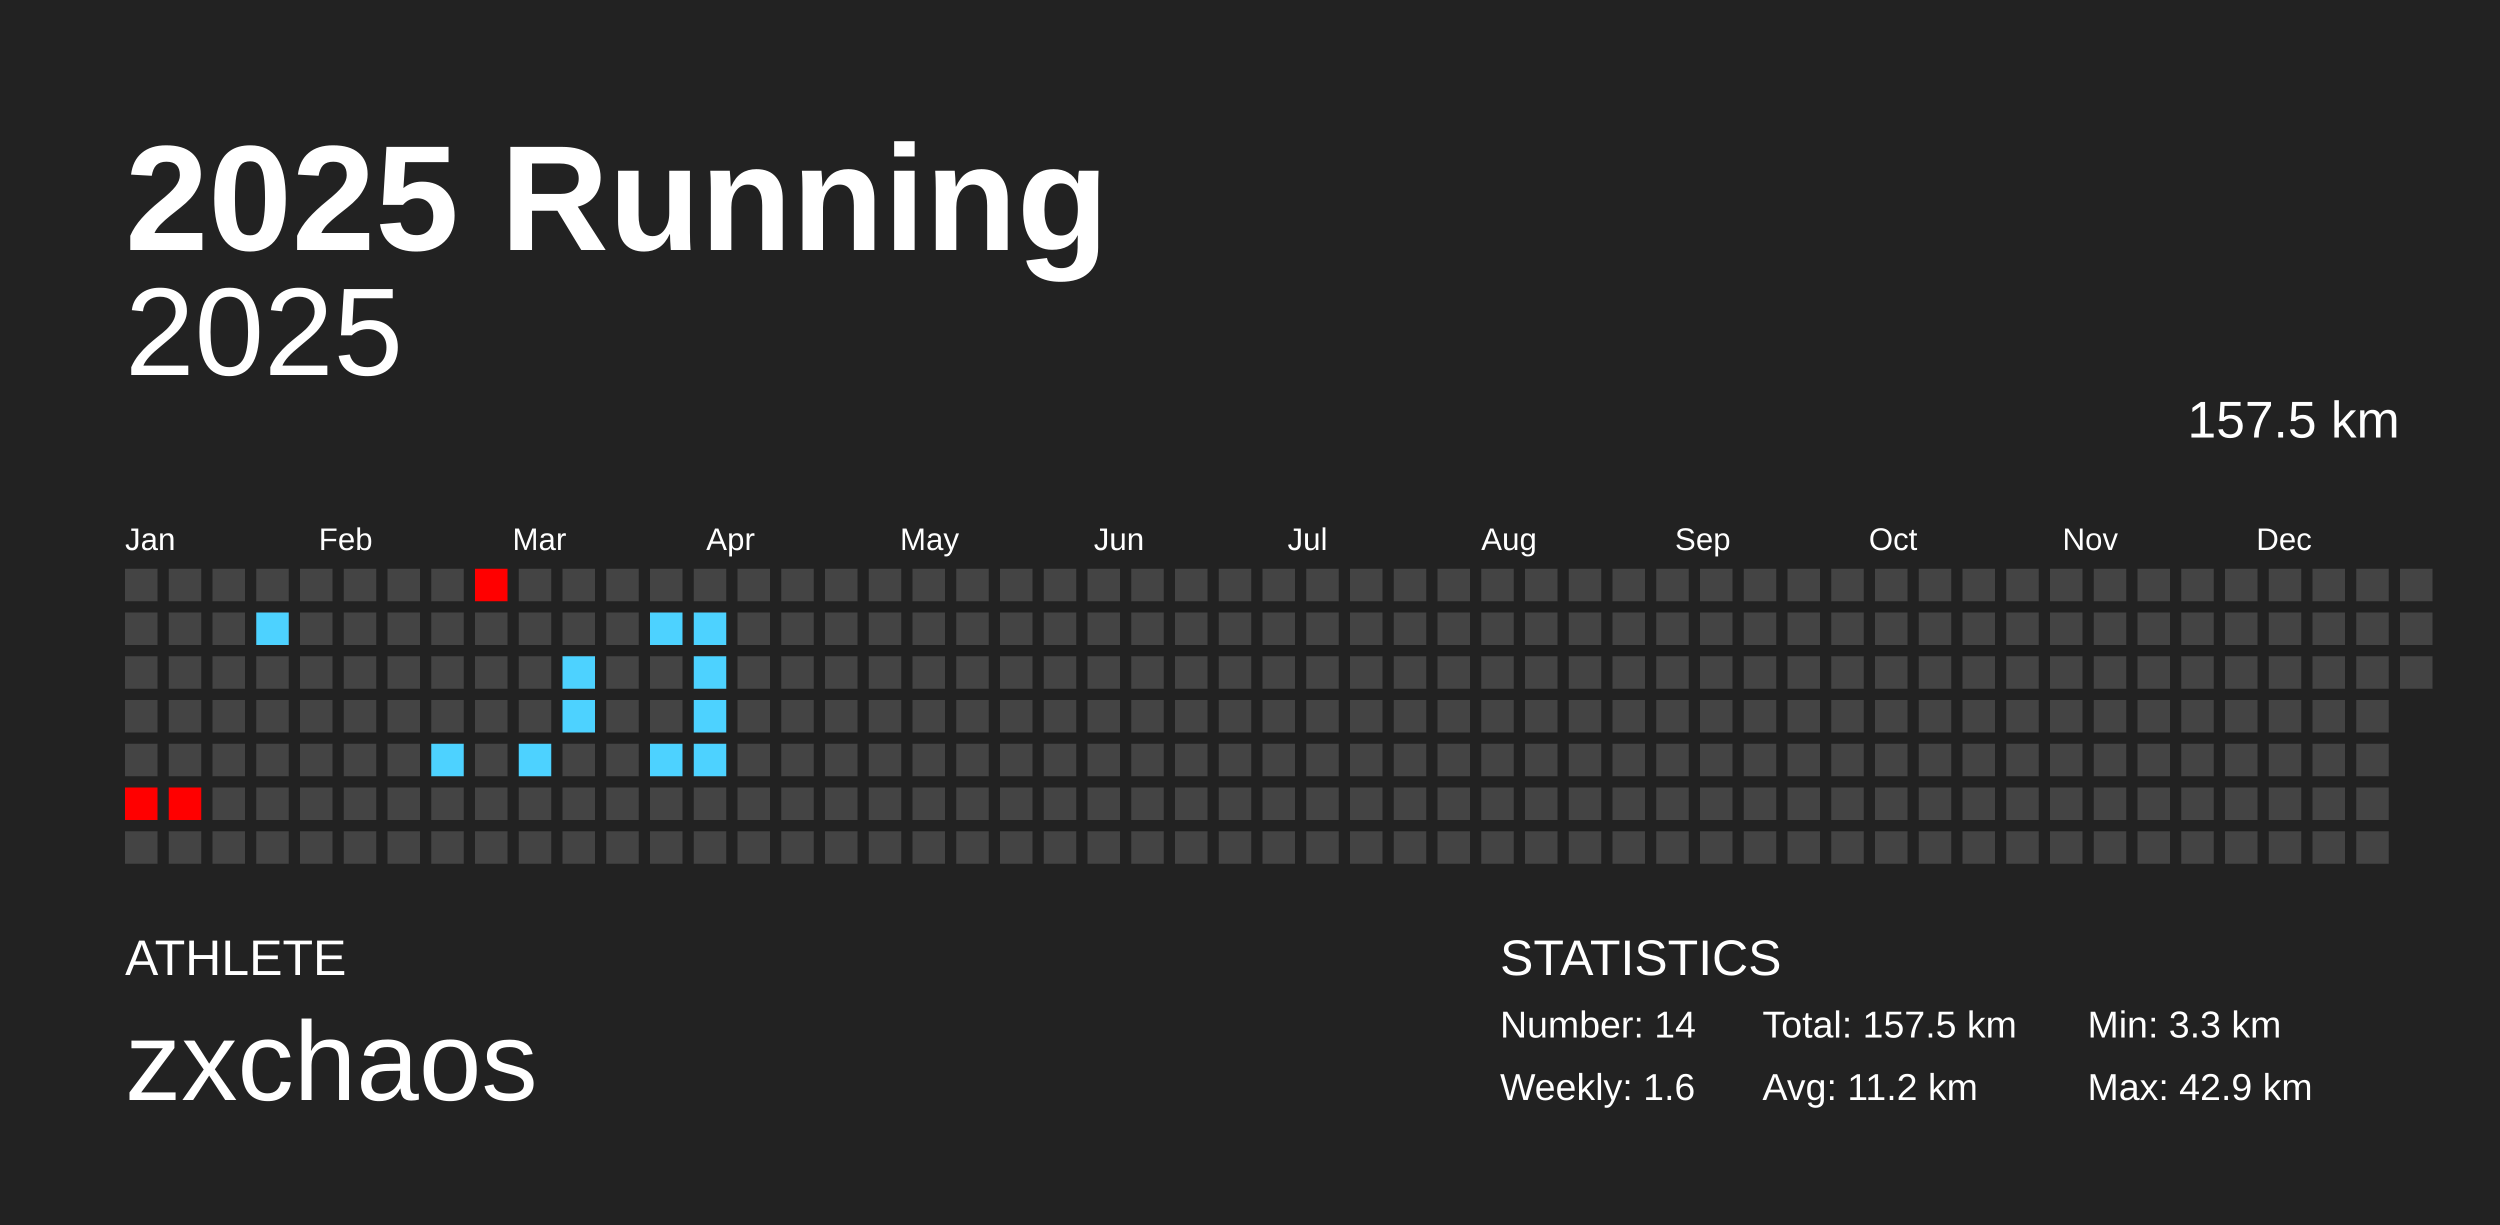
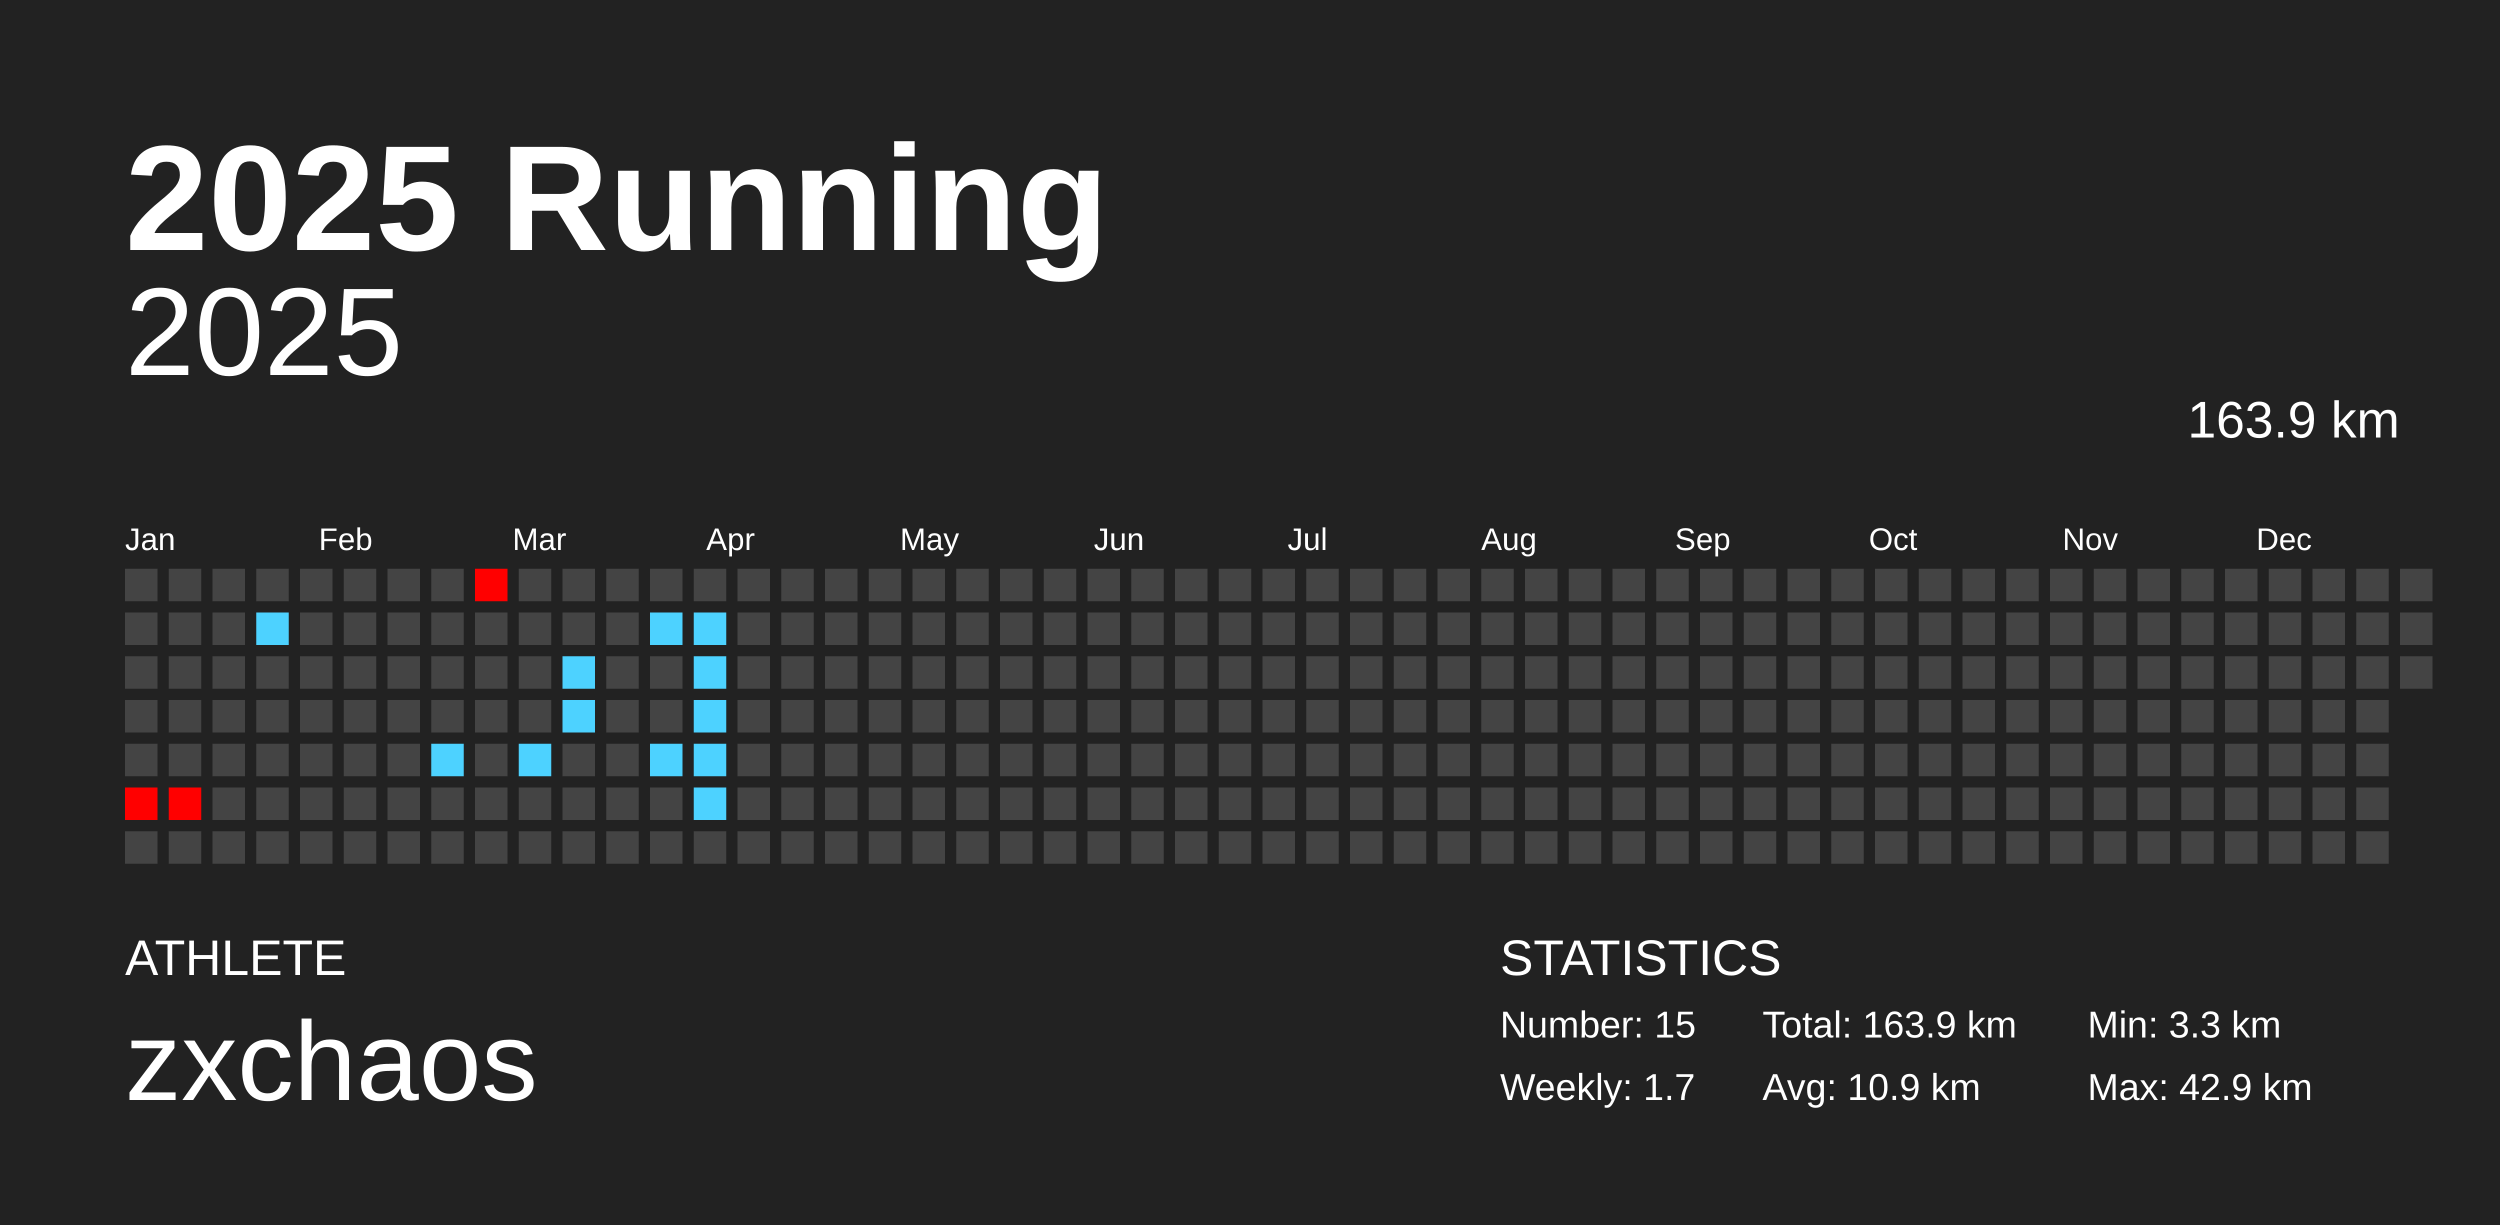
<svg xmlns="http://www.w3.org/2000/svg" baseProfile="full" height="98mm" version="1.1" viewBox="0,0,200,98" width="200mm">
  <defs />
  <rect fill="#222222" height="98" width="200" x="0" y="0" />
  <text fill="#FFFFFF" style="font-size:12px; font-family:Arial; font-weight:bold;" x="10" y="20">2025 Running</text>
  <text fill="#FFFFFF" style="font-size:4px; font-family:Arial" x="10" y="78">ATHLETE</text>
  <text fill="#FFFFFF" style="font-size:9px; font-family:Arial" x="10" y="88">zxchaos</text>
  <text fill="#FFFFFF" style="font-size:4px; font-family:Arial" x="120" y="78">STATISTICS</text>
-   <text fill="#FFFFFF" style="font-size:3px; font-family:Arial" x="120" y="83">Number: 14</text>
-   <text fill="#FFFFFF" style="font-size:3px; font-family:Arial" x="120" y="88">Weekly: 1.6</text>
-   <text fill="#FFFFFF" style="font-size:3px; font-family:Arial" x="141" y="83">Total: 157.5 km</text>
-   <text fill="#FFFFFF" style="font-size:3px; font-family:Arial" x="141" y="88">Avg: 11.2 km</text>
+   <text fill="#FFFFFF" style="font-size:3px; font-family:Arial" x="120" y="83">Number: 15</text>
+   <text fill="#FFFFFF" style="font-size:3px; font-family:Arial" x="120" y="88">Weekly: 1.7</text>
+   <text fill="#FFFFFF" style="font-size:3px; font-family:Arial" x="141" y="83">Total: 163.9 km</text>
+   <text fill="#FFFFFF" style="font-size:3px; font-family:Arial" x="141" y="88">Avg: 10.9 km</text>
  <text fill="#FFFFFF" style="font-size:3px; font-family:Arial" x="167" y="83">Min: 3.3 km</text>
  <text fill="#FFFFFF" style="font-size:3px; font-family:Arial" x="167" y="88">Max: 42.9 km</text>
  <text alignment-baseline="hanging" fill="#FFFFFF" style="font-size:10.0px; font-family:Arial;" x="10" y="30">2025</text>
-   <text alignment-baseline="hanging" fill="#FFFFFF" style="font-size:4.125px; font-family:Arial;" x="175" y="35">157.5 km</text>
+   <text alignment-baseline="hanging" fill="#FFFFFF" style="font-size:4.125px; font-family:Arial;" x="175" y="35">163.9 km</text>
  <text fill="#FFFFFF" style="font-size:2.5px; font-family:Arial" x="10.0" y="44">Jan</text>
  <text fill="#FFFFFF" style="font-size:2.5px; font-family:Arial" x="25.5" y="44">Feb</text>
  <text fill="#FFFFFF" style="font-size:2.5px; font-family:Arial" x="41.0" y="44">Mar</text>
  <text fill="#FFFFFF" style="font-size:2.5px; font-family:Arial" x="56.5" y="44">Apr</text>
  <text fill="#FFFFFF" style="font-size:2.5px; font-family:Arial" x="72.0" y="44">May</text>
  <text fill="#FFFFFF" style="font-size:2.5px; font-family:Arial" x="87.5" y="44">Jun</text>
  <text fill="#FFFFFF" style="font-size:2.5px; font-family:Arial" x="103.0" y="44">Jul</text>
  <text fill="#FFFFFF" style="font-size:2.5px; font-family:Arial" x="118.5" y="44">Aug</text>
  <text fill="#FFFFFF" style="font-size:2.5px; font-family:Arial" x="134.0" y="44">Sep</text>
  <text fill="#FFFFFF" style="font-size:2.5px; font-family:Arial" x="149.5" y="44">Oct</text>
  <text fill="#FFFFFF" style="font-size:2.5px; font-family:Arial" x="165.0" y="44">Nov</text>
  <text fill="#FFFFFF" style="font-size:2.5px; font-family:Arial" x="180.5" y="44">Dec</text>
  <rect fill="#444444" height="2.6" width="2.6" x="10.0" y="45.5" />
  <rect fill="#444444" height="2.6" width="2.6" x="10.0" y="49.0" />
  <rect fill="#444444" height="2.6" width="2.6" x="10.0" y="52.5" />
  <rect fill="#444444" height="2.6" width="2.6" x="10.0" y="56.0" />
  <rect fill="#444444" height="2.6" width="2.6" x="10.0" y="59.5" />
  <rect fill="red" height="2.6" width="2.6" x="10.0" y="63.0" />
  <rect fill="#444444" height="2.6" width="2.6" x="10.0" y="66.5" />
  <rect fill="#444444" height="2.6" width="2.6" x="13.5" y="45.5" />
  <rect fill="#444444" height="2.6" width="2.6" x="13.5" y="49.0" />
  <rect fill="#444444" height="2.6" width="2.6" x="13.5" y="52.5" />
  <rect fill="#444444" height="2.6" width="2.6" x="13.5" y="56.0" />
  <rect fill="#444444" height="2.6" width="2.6" x="13.5" y="59.5" />
  <rect fill="red" height="2.6" width="2.6" x="13.5" y="63.0" />
  <rect fill="#444444" height="2.6" width="2.6" x="13.5" y="66.5" />
  <rect fill="#444444" height="2.6" width="2.6" x="17.0" y="45.5" />
  <rect fill="#444444" height="2.6" width="2.6" x="17.0" y="49.0" />
  <rect fill="#444444" height="2.6" width="2.6" x="17.0" y="52.5" />
  <rect fill="#444444" height="2.6" width="2.6" x="17.0" y="56.0" />
  <rect fill="#444444" height="2.6" width="2.6" x="17.0" y="59.5" />
  <rect fill="#444444" height="2.6" width="2.6" x="17.0" y="63.0" />
  <rect fill="#444444" height="2.6" width="2.6" x="17.0" y="66.5" />
  <rect fill="#444444" height="2.6" width="2.6" x="20.5" y="45.5" />
  <rect fill="#4dd2ff" height="2.6" width="2.6" x="20.5" y="49.0" />
  <rect fill="#444444" height="2.6" width="2.6" x="20.5" y="52.5" />
  <rect fill="#444444" height="2.6" width="2.6" x="20.5" y="56.0" />
  <rect fill="#444444" height="2.6" width="2.6" x="20.5" y="59.5" />
  <rect fill="#444444" height="2.6" width="2.6" x="20.5" y="63.0" />
  <rect fill="#444444" height="2.6" width="2.6" x="20.5" y="66.5" />
  <rect fill="#444444" height="2.6" width="2.6" x="24.0" y="45.5" />
  <rect fill="#444444" height="2.6" width="2.6" x="24.0" y="49.0" />
  <rect fill="#444444" height="2.6" width="2.6" x="24.0" y="52.5" />
  <rect fill="#444444" height="2.6" width="2.6" x="24.0" y="56.0" />
  <rect fill="#444444" height="2.6" width="2.6" x="24.0" y="59.5" />
  <rect fill="#444444" height="2.6" width="2.6" x="24.0" y="63.0" />
  <rect fill="#444444" height="2.6" width="2.6" x="24.0" y="66.5" />
  <rect fill="#444444" height="2.6" width="2.6" x="27.5" y="45.5" />
  <rect fill="#444444" height="2.6" width="2.6" x="27.5" y="49.0" />
  <rect fill="#444444" height="2.6" width="2.6" x="27.5" y="52.5" />
  <rect fill="#444444" height="2.6" width="2.6" x="27.5" y="56.0" />
  <rect fill="#444444" height="2.6" width="2.6" x="27.5" y="59.5" />
  <rect fill="#444444" height="2.6" width="2.6" x="27.5" y="63.0" />
  <rect fill="#444444" height="2.6" width="2.6" x="27.5" y="66.5" />
  <rect fill="#444444" height="2.6" width="2.6" x="31.0" y="45.5" />
  <rect fill="#444444" height="2.6" width="2.6" x="31.0" y="49.0" />
  <rect fill="#444444" height="2.6" width="2.6" x="31.0" y="52.5" />
  <rect fill="#444444" height="2.6" width="2.6" x="31.0" y="56.0" />
  <rect fill="#444444" height="2.6" width="2.6" x="31.0" y="59.5" />
  <rect fill="#444444" height="2.6" width="2.6" x="31.0" y="63.0" />
  <rect fill="#444444" height="2.6" width="2.6" x="31.0" y="66.5" />
  <rect fill="#444444" height="2.6" width="2.6" x="34.5" y="45.5" />
  <rect fill="#444444" height="2.6" width="2.6" x="34.5" y="49.0" />
  <rect fill="#444444" height="2.6" width="2.6" x="34.5" y="52.5" />
  <rect fill="#444444" height="2.6" width="2.6" x="34.5" y="56.0" />
  <rect fill="#4dd2ff" height="2.6" width="2.6" x="34.5" y="59.5" />
  <rect fill="#444444" height="2.6" width="2.6" x="34.5" y="63.0" />
  <rect fill="#444444" height="2.6" width="2.6" x="34.5" y="66.5" />
  <rect fill="red" height="2.6" width="2.6" x="38.0" y="45.5" />
  <rect fill="#444444" height="2.6" width="2.6" x="38.0" y="49.0" />
  <rect fill="#444444" height="2.6" width="2.6" x="38.0" y="52.5" />
  <rect fill="#444444" height="2.6" width="2.6" x="38.0" y="56.0" />
  <rect fill="#444444" height="2.6" width="2.6" x="38.0" y="59.5" />
  <rect fill="#444444" height="2.6" width="2.6" x="38.0" y="63.0" />
  <rect fill="#444444" height="2.6" width="2.6" x="38.0" y="66.5" />
  <rect fill="#444444" height="2.6" width="2.6" x="41.5" y="45.5" />
  <rect fill="#444444" height="2.6" width="2.6" x="41.5" y="49.0" />
  <rect fill="#444444" height="2.6" width="2.6" x="41.5" y="52.5" />
  <rect fill="#444444" height="2.6" width="2.6" x="41.5" y="56.0" />
  <rect fill="#4dd2ff" height="2.6" width="2.6" x="41.5" y="59.5" />
  <rect fill="#444444" height="2.6" width="2.6" x="41.5" y="63.0" />
  <rect fill="#444444" height="2.6" width="2.6" x="41.5" y="66.5" />
  <rect fill="#444444" height="2.6" width="2.6" x="45.0" y="45.5" />
  <rect fill="#444444" height="2.6" width="2.6" x="45.0" y="49.0" />
  <rect fill="#4dd2ff" height="2.6" width="2.6" x="45.0" y="52.5" />
  <rect fill="#4dd2ff" height="2.6" width="2.6" x="45.0" y="56.0" />
  <rect fill="#444444" height="2.6" width="2.6" x="45.0" y="59.5" />
  <rect fill="#444444" height="2.6" width="2.6" x="45.0" y="63.0" />
  <rect fill="#444444" height="2.6" width="2.6" x="45.0" y="66.5" />
  <rect fill="#444444" height="2.6" width="2.6" x="48.5" y="45.5" />
  <rect fill="#444444" height="2.6" width="2.6" x="48.5" y="49.0" />
  <rect fill="#444444" height="2.6" width="2.6" x="48.5" y="52.5" />
  <rect fill="#444444" height="2.6" width="2.6" x="48.5" y="56.0" />
  <rect fill="#444444" height="2.6" width="2.6" x="48.5" y="59.5" />
  <rect fill="#444444" height="2.6" width="2.6" x="48.5" y="63.0" />
  <rect fill="#444444" height="2.6" width="2.6" x="48.5" y="66.5" />
  <rect fill="#444444" height="2.6" width="2.6" x="52.0" y="45.5" />
  <rect fill="#4dd2ff" height="2.6" width="2.6" x="52.0" y="49.0" />
  <rect fill="#444444" height="2.6" width="2.6" x="52.0" y="52.5" />
  <rect fill="#444444" height="2.6" width="2.6" x="52.0" y="56.0" />
  <rect fill="#4dd2ff" height="2.6" width="2.6" x="52.0" y="59.5" />
  <rect fill="#444444" height="2.6" width="2.6" x="52.0" y="63.0" />
  <rect fill="#444444" height="2.6" width="2.6" x="52.0" y="66.5" />
  <rect fill="#444444" height="2.6" width="2.6" x="55.5" y="45.5" />
  <rect fill="#4dd2ff" height="2.6" width="2.6" x="55.5" y="49.0" />
  <rect fill="#4dd2ff" height="2.6" width="2.6" x="55.5" y="52.5" />
  <rect fill="#4dd2ff" height="2.6" width="2.6" x="55.5" y="56.0" />
  <rect fill="#4dd2ff" height="2.6" width="2.6" x="55.5" y="59.5" />
-   <rect fill="#444444" height="2.6" width="2.6" x="55.5" y="63.0" />
+   <rect fill="#4dd2ff" height="2.6" width="2.6" x="55.5" y="63.0" />
  <rect fill="#444444" height="2.6" width="2.6" x="55.5" y="66.5" />
  <rect fill="#444444" height="2.6" width="2.6" x="59.0" y="45.5" />
  <rect fill="#444444" height="2.6" width="2.6" x="59.0" y="49.0" />
  <rect fill="#444444" height="2.6" width="2.6" x="59.0" y="52.5" />
  <rect fill="#444444" height="2.6" width="2.6" x="59.0" y="56.0" />
  <rect fill="#444444" height="2.6" width="2.6" x="59.0" y="59.5" />
  <rect fill="#444444" height="2.6" width="2.6" x="59.0" y="63.0" />
  <rect fill="#444444" height="2.6" width="2.6" x="59.0" y="66.5" />
  <rect fill="#444444" height="2.6" width="2.6" x="62.5" y="45.5" />
  <rect fill="#444444" height="2.6" width="2.6" x="62.5" y="49.0" />
  <rect fill="#444444" height="2.6" width="2.6" x="62.5" y="52.5" />
  <rect fill="#444444" height="2.6" width="2.6" x="62.5" y="56.0" />
  <rect fill="#444444" height="2.6" width="2.6" x="62.5" y="59.5" />
  <rect fill="#444444" height="2.6" width="2.6" x="62.5" y="63.0" />
  <rect fill="#444444" height="2.6" width="2.6" x="62.5" y="66.5" />
  <rect fill="#444444" height="2.6" width="2.6" x="66.0" y="45.5" />
  <rect fill="#444444" height="2.6" width="2.6" x="66.0" y="49.0" />
  <rect fill="#444444" height="2.6" width="2.6" x="66.0" y="52.5" />
  <rect fill="#444444" height="2.6" width="2.6" x="66.0" y="56.0" />
  <rect fill="#444444" height="2.6" width="2.6" x="66.0" y="59.5" />
  <rect fill="#444444" height="2.6" width="2.6" x="66.0" y="63.0" />
  <rect fill="#444444" height="2.6" width="2.6" x="66.0" y="66.5" />
  <rect fill="#444444" height="2.6" width="2.6" x="69.5" y="45.5" />
  <rect fill="#444444" height="2.6" width="2.6" x="69.5" y="49.0" />
  <rect fill="#444444" height="2.6" width="2.6" x="69.5" y="52.5" />
  <rect fill="#444444" height="2.6" width="2.6" x="69.5" y="56.0" />
  <rect fill="#444444" height="2.6" width="2.6" x="69.5" y="59.5" />
  <rect fill="#444444" height="2.6" width="2.6" x="69.5" y="63.0" />
  <rect fill="#444444" height="2.6" width="2.6" x="69.5" y="66.5" />
  <rect fill="#444444" height="2.6" width="2.6" x="73.0" y="45.5" />
  <rect fill="#444444" height="2.6" width="2.6" x="73.0" y="49.0" />
  <rect fill="#444444" height="2.6" width="2.6" x="73.0" y="52.5" />
  <rect fill="#444444" height="2.6" width="2.6" x="73.0" y="56.0" />
  <rect fill="#444444" height="2.6" width="2.6" x="73.0" y="59.5" />
  <rect fill="#444444" height="2.6" width="2.6" x="73.0" y="63.0" />
  <rect fill="#444444" height="2.6" width="2.6" x="73.0" y="66.5" />
  <rect fill="#444444" height="2.6" width="2.6" x="76.5" y="45.5" />
  <rect fill="#444444" height="2.6" width="2.6" x="76.5" y="49.0" />
  <rect fill="#444444" height="2.6" width="2.6" x="76.5" y="52.5" />
  <rect fill="#444444" height="2.6" width="2.6" x="76.5" y="56.0" />
  <rect fill="#444444" height="2.6" width="2.6" x="76.5" y="59.5" />
  <rect fill="#444444" height="2.6" width="2.6" x="76.5" y="63.0" />
  <rect fill="#444444" height="2.6" width="2.6" x="76.5" y="66.5" />
  <rect fill="#444444" height="2.6" width="2.6" x="80.0" y="45.5" />
  <rect fill="#444444" height="2.6" width="2.6" x="80.0" y="49.0" />
  <rect fill="#444444" height="2.6" width="2.6" x="80.0" y="52.5" />
  <rect fill="#444444" height="2.6" width="2.6" x="80.0" y="56.0" />
  <rect fill="#444444" height="2.6" width="2.6" x="80.0" y="59.5" />
  <rect fill="#444444" height="2.6" width="2.6" x="80.0" y="63.0" />
  <rect fill="#444444" height="2.6" width="2.6" x="80.0" y="66.5" />
  <rect fill="#444444" height="2.6" width="2.6" x="83.5" y="45.5" />
  <rect fill="#444444" height="2.6" width="2.6" x="83.5" y="49.0" />
  <rect fill="#444444" height="2.6" width="2.6" x="83.5" y="52.5" />
  <rect fill="#444444" height="2.6" width="2.6" x="83.5" y="56.0" />
  <rect fill="#444444" height="2.6" width="2.6" x="83.5" y="59.5" />
  <rect fill="#444444" height="2.6" width="2.6" x="83.5" y="63.0" />
  <rect fill="#444444" height="2.6" width="2.6" x="83.5" y="66.5" />
  <rect fill="#444444" height="2.6" width="2.6" x="87.0" y="45.5" />
  <rect fill="#444444" height="2.6" width="2.6" x="87.0" y="49.0" />
  <rect fill="#444444" height="2.6" width="2.6" x="87.0" y="52.5" />
  <rect fill="#444444" height="2.6" width="2.6" x="87.0" y="56.0" />
  <rect fill="#444444" height="2.6" width="2.6" x="87.0" y="59.5" />
  <rect fill="#444444" height="2.6" width="2.6" x="87.0" y="63.0" />
  <rect fill="#444444" height="2.6" width="2.6" x="87.0" y="66.5" />
  <rect fill="#444444" height="2.6" width="2.6" x="90.5" y="45.5" />
  <rect fill="#444444" height="2.6" width="2.6" x="90.5" y="49.0" />
  <rect fill="#444444" height="2.6" width="2.6" x="90.5" y="52.5" />
  <rect fill="#444444" height="2.6" width="2.6" x="90.5" y="56.0" />
  <rect fill="#444444" height="2.6" width="2.6" x="90.5" y="59.5" />
  <rect fill="#444444" height="2.6" width="2.6" x="90.5" y="63.0" />
  <rect fill="#444444" height="2.6" width="2.6" x="90.5" y="66.5" />
  <rect fill="#444444" height="2.6" width="2.6" x="94.0" y="45.5" />
  <rect fill="#444444" height="2.6" width="2.6" x="94.0" y="49.0" />
  <rect fill="#444444" height="2.6" width="2.6" x="94.0" y="52.5" />
  <rect fill="#444444" height="2.6" width="2.6" x="94.0" y="56.0" />
  <rect fill="#444444" height="2.6" width="2.6" x="94.0" y="59.5" />
  <rect fill="#444444" height="2.6" width="2.6" x="94.0" y="63.0" />
  <rect fill="#444444" height="2.6" width="2.6" x="94.0" y="66.5" />
  <rect fill="#444444" height="2.6" width="2.6" x="97.5" y="45.5" />
  <rect fill="#444444" height="2.6" width="2.6" x="97.5" y="49.0" />
  <rect fill="#444444" height="2.6" width="2.6" x="97.5" y="52.5" />
  <rect fill="#444444" height="2.6" width="2.6" x="97.5" y="56.0" />
  <rect fill="#444444" height="2.6" width="2.6" x="97.5" y="59.5" />
  <rect fill="#444444" height="2.6" width="2.6" x="97.5" y="63.0" />
  <rect fill="#444444" height="2.6" width="2.6" x="97.5" y="66.5" />
  <rect fill="#444444" height="2.6" width="2.6" x="101.0" y="45.5" />
  <rect fill="#444444" height="2.6" width="2.6" x="101.0" y="49.0" />
  <rect fill="#444444" height="2.6" width="2.6" x="101.0" y="52.5" />
  <rect fill="#444444" height="2.6" width="2.6" x="101.0" y="56.0" />
  <rect fill="#444444" height="2.6" width="2.6" x="101.0" y="59.5" />
  <rect fill="#444444" height="2.6" width="2.6" x="101.0" y="63.0" />
  <rect fill="#444444" height="2.6" width="2.6" x="101.0" y="66.5" />
  <rect fill="#444444" height="2.6" width="2.6" x="104.5" y="45.5" />
  <rect fill="#444444" height="2.6" width="2.6" x="104.5" y="49.0" />
  <rect fill="#444444" height="2.6" width="2.6" x="104.5" y="52.5" />
  <rect fill="#444444" height="2.6" width="2.6" x="104.5" y="56.0" />
  <rect fill="#444444" height="2.6" width="2.6" x="104.5" y="59.5" />
  <rect fill="#444444" height="2.6" width="2.6" x="104.5" y="63.0" />
  <rect fill="#444444" height="2.6" width="2.6" x="104.5" y="66.5" />
  <rect fill="#444444" height="2.6" width="2.6" x="108.0" y="45.5" />
  <rect fill="#444444" height="2.6" width="2.6" x="108.0" y="49.0" />
  <rect fill="#444444" height="2.6" width="2.6" x="108.0" y="52.5" />
  <rect fill="#444444" height="2.6" width="2.6" x="108.0" y="56.0" />
  <rect fill="#444444" height="2.6" width="2.6" x="108.0" y="59.5" />
  <rect fill="#444444" height="2.6" width="2.6" x="108.0" y="63.0" />
  <rect fill="#444444" height="2.6" width="2.6" x="108.0" y="66.5" />
  <rect fill="#444444" height="2.6" width="2.6" x="111.5" y="45.5" />
  <rect fill="#444444" height="2.6" width="2.6" x="111.5" y="49.0" />
  <rect fill="#444444" height="2.6" width="2.6" x="111.5" y="52.5" />
  <rect fill="#444444" height="2.6" width="2.6" x="111.5" y="56.0" />
  <rect fill="#444444" height="2.6" width="2.6" x="111.5" y="59.5" />
  <rect fill="#444444" height="2.6" width="2.6" x="111.5" y="63.0" />
  <rect fill="#444444" height="2.6" width="2.6" x="111.5" y="66.5" />
  <rect fill="#444444" height="2.6" width="2.6" x="115.0" y="45.5" />
  <rect fill="#444444" height="2.6" width="2.6" x="115.0" y="49.0" />
  <rect fill="#444444" height="2.6" width="2.6" x="115.0" y="52.5" />
  <rect fill="#444444" height="2.6" width="2.6" x="115.0" y="56.0" />
  <rect fill="#444444" height="2.6" width="2.6" x="115.0" y="59.5" />
  <rect fill="#444444" height="2.6" width="2.6" x="115.0" y="63.0" />
  <rect fill="#444444" height="2.6" width="2.6" x="115.0" y="66.5" />
  <rect fill="#444444" height="2.6" width="2.6" x="118.5" y="45.5" />
  <rect fill="#444444" height="2.6" width="2.6" x="118.5" y="49.0" />
  <rect fill="#444444" height="2.6" width="2.6" x="118.5" y="52.5" />
  <rect fill="#444444" height="2.6" width="2.6" x="118.5" y="56.0" />
  <rect fill="#444444" height="2.6" width="2.6" x="118.5" y="59.5" />
  <rect fill="#444444" height="2.6" width="2.6" x="118.5" y="63.0" />
  <rect fill="#444444" height="2.6" width="2.6" x="118.5" y="66.5" />
  <rect fill="#444444" height="2.6" width="2.6" x="122.0" y="45.5" />
  <rect fill="#444444" height="2.6" width="2.6" x="122.0" y="49.0" />
  <rect fill="#444444" height="2.6" width="2.6" x="122.0" y="52.5" />
  <rect fill="#444444" height="2.6" width="2.6" x="122.0" y="56.0" />
  <rect fill="#444444" height="2.6" width="2.6" x="122.0" y="59.5" />
  <rect fill="#444444" height="2.6" width="2.6" x="122.0" y="63.0" />
  <rect fill="#444444" height="2.6" width="2.6" x="122.0" y="66.5" />
  <rect fill="#444444" height="2.6" width="2.6" x="125.5" y="45.5" />
  <rect fill="#444444" height="2.6" width="2.6" x="125.5" y="49.0" />
  <rect fill="#444444" height="2.6" width="2.6" x="125.5" y="52.5" />
  <rect fill="#444444" height="2.6" width="2.6" x="125.5" y="56.0" />
  <rect fill="#444444" height="2.6" width="2.6" x="125.5" y="59.5" />
  <rect fill="#444444" height="2.6" width="2.6" x="125.5" y="63.0" />
  <rect fill="#444444" height="2.6" width="2.6" x="125.5" y="66.5" />
  <rect fill="#444444" height="2.6" width="2.6" x="129.0" y="45.5" />
  <rect fill="#444444" height="2.6" width="2.6" x="129.0" y="49.0" />
  <rect fill="#444444" height="2.6" width="2.6" x="129.0" y="52.5" />
  <rect fill="#444444" height="2.6" width="2.6" x="129.0" y="56.0" />
  <rect fill="#444444" height="2.6" width="2.6" x="129.0" y="59.5" />
  <rect fill="#444444" height="2.6" width="2.6" x="129.0" y="63.0" />
  <rect fill="#444444" height="2.6" width="2.6" x="129.0" y="66.5" />
  <rect fill="#444444" height="2.6" width="2.6" x="132.5" y="45.5" />
  <rect fill="#444444" height="2.6" width="2.6" x="132.5" y="49.0" />
  <rect fill="#444444" height="2.6" width="2.6" x="132.5" y="52.5" />
  <rect fill="#444444" height="2.6" width="2.6" x="132.5" y="56.0" />
  <rect fill="#444444" height="2.6" width="2.6" x="132.5" y="59.5" />
  <rect fill="#444444" height="2.6" width="2.6" x="132.5" y="63.0" />
  <rect fill="#444444" height="2.6" width="2.6" x="132.5" y="66.5" />
  <rect fill="#444444" height="2.6" width="2.6" x="136.0" y="45.5" />
  <rect fill="#444444" height="2.6" width="2.6" x="136.0" y="49.0" />
  <rect fill="#444444" height="2.6" width="2.6" x="136.0" y="52.5" />
  <rect fill="#444444" height="2.6" width="2.6" x="136.0" y="56.0" />
  <rect fill="#444444" height="2.6" width="2.6" x="136.0" y="59.5" />
  <rect fill="#444444" height="2.6" width="2.6" x="136.0" y="63.0" />
  <rect fill="#444444" height="2.6" width="2.6" x="136.0" y="66.5" />
  <rect fill="#444444" height="2.6" width="2.6" x="139.5" y="45.5" />
  <rect fill="#444444" height="2.6" width="2.6" x="139.5" y="49.0" />
  <rect fill="#444444" height="2.6" width="2.6" x="139.5" y="52.5" />
  <rect fill="#444444" height="2.6" width="2.6" x="139.5" y="56.0" />
  <rect fill="#444444" height="2.6" width="2.6" x="139.5" y="59.5" />
  <rect fill="#444444" height="2.6" width="2.6" x="139.5" y="63.0" />
  <rect fill="#444444" height="2.6" width="2.6" x="139.5" y="66.5" />
  <rect fill="#444444" height="2.6" width="2.6" x="143.0" y="45.5" />
  <rect fill="#444444" height="2.6" width="2.6" x="143.0" y="49.0" />
  <rect fill="#444444" height="2.6" width="2.6" x="143.0" y="52.5" />
  <rect fill="#444444" height="2.6" width="2.6" x="143.0" y="56.0" />
  <rect fill="#444444" height="2.6" width="2.6" x="143.0" y="59.5" />
  <rect fill="#444444" height="2.6" width="2.6" x="143.0" y="63.0" />
  <rect fill="#444444" height="2.6" width="2.6" x="143.0" y="66.5" />
  <rect fill="#444444" height="2.6" width="2.6" x="146.5" y="45.5" />
  <rect fill="#444444" height="2.6" width="2.6" x="146.5" y="49.0" />
  <rect fill="#444444" height="2.6" width="2.6" x="146.5" y="52.5" />
  <rect fill="#444444" height="2.6" width="2.6" x="146.5" y="56.0" />
  <rect fill="#444444" height="2.6" width="2.6" x="146.5" y="59.5" />
  <rect fill="#444444" height="2.6" width="2.6" x="146.5" y="63.0" />
  <rect fill="#444444" height="2.6" width="2.6" x="146.5" y="66.5" />
  <rect fill="#444444" height="2.6" width="2.6" x="150.0" y="45.5" />
  <rect fill="#444444" height="2.6" width="2.6" x="150.0" y="49.0" />
  <rect fill="#444444" height="2.6" width="2.6" x="150.0" y="52.5" />
  <rect fill="#444444" height="2.6" width="2.6" x="150.0" y="56.0" />
  <rect fill="#444444" height="2.6" width="2.6" x="150.0" y="59.5" />
  <rect fill="#444444" height="2.6" width="2.6" x="150.0" y="63.0" />
  <rect fill="#444444" height="2.6" width="2.6" x="150.0" y="66.5" />
  <rect fill="#444444" height="2.6" width="2.6" x="153.5" y="45.5" />
  <rect fill="#444444" height="2.6" width="2.6" x="153.5" y="49.0" />
  <rect fill="#444444" height="2.6" width="2.6" x="153.5" y="52.5" />
  <rect fill="#444444" height="2.6" width="2.6" x="153.5" y="56.0" />
  <rect fill="#444444" height="2.6" width="2.6" x="153.5" y="59.5" />
  <rect fill="#444444" height="2.6" width="2.6" x="153.5" y="63.0" />
  <rect fill="#444444" height="2.6" width="2.6" x="153.5" y="66.5" />
  <rect fill="#444444" height="2.6" width="2.6" x="157.0" y="45.5" />
  <rect fill="#444444" height="2.6" width="2.6" x="157.0" y="49.0" />
  <rect fill="#444444" height="2.6" width="2.6" x="157.0" y="52.5" />
  <rect fill="#444444" height="2.6" width="2.6" x="157.0" y="56.0" />
  <rect fill="#444444" height="2.6" width="2.6" x="157.0" y="59.5" />
  <rect fill="#444444" height="2.6" width="2.6" x="157.0" y="63.0" />
  <rect fill="#444444" height="2.6" width="2.6" x="157.0" y="66.5" />
  <rect fill="#444444" height="2.6" width="2.6" x="160.5" y="45.5" />
  <rect fill="#444444" height="2.6" width="2.6" x="160.5" y="49.0" />
  <rect fill="#444444" height="2.6" width="2.6" x="160.5" y="52.5" />
  <rect fill="#444444" height="2.6" width="2.6" x="160.5" y="56.0" />
  <rect fill="#444444" height="2.6" width="2.6" x="160.5" y="59.5" />
  <rect fill="#444444" height="2.6" width="2.6" x="160.5" y="63.0" />
  <rect fill="#444444" height="2.6" width="2.6" x="160.5" y="66.5" />
  <rect fill="#444444" height="2.6" width="2.6" x="164.0" y="45.5" />
  <rect fill="#444444" height="2.6" width="2.6" x="164.0" y="49.0" />
  <rect fill="#444444" height="2.6" width="2.6" x="164.0" y="52.5" />
  <rect fill="#444444" height="2.6" width="2.6" x="164.0" y="56.0" />
  <rect fill="#444444" height="2.6" width="2.6" x="164.0" y="59.5" />
  <rect fill="#444444" height="2.6" width="2.6" x="164.0" y="63.0" />
  <rect fill="#444444" height="2.6" width="2.6" x="164.0" y="66.5" />
  <rect fill="#444444" height="2.6" width="2.6" x="167.5" y="45.5" />
  <rect fill="#444444" height="2.6" width="2.6" x="167.5" y="49.0" />
  <rect fill="#444444" height="2.6" width="2.6" x="167.5" y="52.5" />
  <rect fill="#444444" height="2.6" width="2.6" x="167.5" y="56.0" />
  <rect fill="#444444" height="2.6" width="2.6" x="167.5" y="59.5" />
  <rect fill="#444444" height="2.6" width="2.6" x="167.5" y="63.0" />
  <rect fill="#444444" height="2.6" width="2.6" x="167.5" y="66.5" />
  <rect fill="#444444" height="2.6" width="2.6" x="171.0" y="45.5" />
  <rect fill="#444444" height="2.6" width="2.6" x="171.0" y="49.0" />
  <rect fill="#444444" height="2.6" width="2.6" x="171.0" y="52.5" />
  <rect fill="#444444" height="2.6" width="2.6" x="171.0" y="56.0" />
  <rect fill="#444444" height="2.6" width="2.6" x="171.0" y="59.5" />
  <rect fill="#444444" height="2.6" width="2.6" x="171.0" y="63.0" />
  <rect fill="#444444" height="2.6" width="2.6" x="171.0" y="66.5" />
  <rect fill="#444444" height="2.6" width="2.6" x="174.5" y="45.5" />
  <rect fill="#444444" height="2.6" width="2.6" x="174.5" y="49.0" />
  <rect fill="#444444" height="2.6" width="2.6" x="174.5" y="52.5" />
  <rect fill="#444444" height="2.6" width="2.6" x="174.5" y="56.0" />
  <rect fill="#444444" height="2.6" width="2.6" x="174.5" y="59.5" />
  <rect fill="#444444" height="2.6" width="2.6" x="174.5" y="63.0" />
  <rect fill="#444444" height="2.6" width="2.6" x="174.5" y="66.5" />
  <rect fill="#444444" height="2.6" width="2.6" x="178.0" y="45.5" />
  <rect fill="#444444" height="2.6" width="2.6" x="178.0" y="49.0" />
  <rect fill="#444444" height="2.6" width="2.6" x="178.0" y="52.5" />
  <rect fill="#444444" height="2.6" width="2.6" x="178.0" y="56.0" />
  <rect fill="#444444" height="2.6" width="2.6" x="178.0" y="59.5" />
  <rect fill="#444444" height="2.6" width="2.6" x="178.0" y="63.0" />
  <rect fill="#444444" height="2.6" width="2.6" x="178.0" y="66.5" />
  <rect fill="#444444" height="2.6" width="2.6" x="181.5" y="45.5" />
  <rect fill="#444444" height="2.6" width="2.6" x="181.5" y="49.0" />
  <rect fill="#444444" height="2.6" width="2.6" x="181.5" y="52.5" />
  <rect fill="#444444" height="2.6" width="2.6" x="181.5" y="56.0" />
  <rect fill="#444444" height="2.6" width="2.6" x="181.5" y="59.5" />
  <rect fill="#444444" height="2.6" width="2.6" x="181.5" y="63.0" />
  <rect fill="#444444" height="2.6" width="2.6" x="181.5" y="66.5" />
  <rect fill="#444444" height="2.6" width="2.6" x="185.0" y="45.5" />
  <rect fill="#444444" height="2.6" width="2.6" x="185.0" y="49.0" />
  <rect fill="#444444" height="2.6" width="2.6" x="185.0" y="52.5" />
  <rect fill="#444444" height="2.6" width="2.6" x="185.0" y="56.0" />
  <rect fill="#444444" height="2.6" width="2.6" x="185.0" y="59.5" />
  <rect fill="#444444" height="2.6" width="2.6" x="185.0" y="63.0" />
  <rect fill="#444444" height="2.6" width="2.6" x="185.0" y="66.5" />
  <rect fill="#444444" height="2.6" width="2.6" x="188.5" y="45.5" />
  <rect fill="#444444" height="2.6" width="2.6" x="188.5" y="49.0" />
  <rect fill="#444444" height="2.6" width="2.6" x="188.5" y="52.5" />
  <rect fill="#444444" height="2.6" width="2.6" x="188.5" y="56.0" />
  <rect fill="#444444" height="2.6" width="2.6" x="188.5" y="59.5" />
  <rect fill="#444444" height="2.6" width="2.6" x="188.5" y="63.0" />
  <rect fill="#444444" height="2.6" width="2.6" x="188.5" y="66.5" />
  <rect fill="#444444" height="2.6" width="2.6" x="192.0" y="45.5" />
  <rect fill="#444444" height="2.6" width="2.6" x="192.0" y="49.0" />
  <rect fill="#444444" height="2.6" width="2.6" x="192.0" y="52.5" />
</svg>
